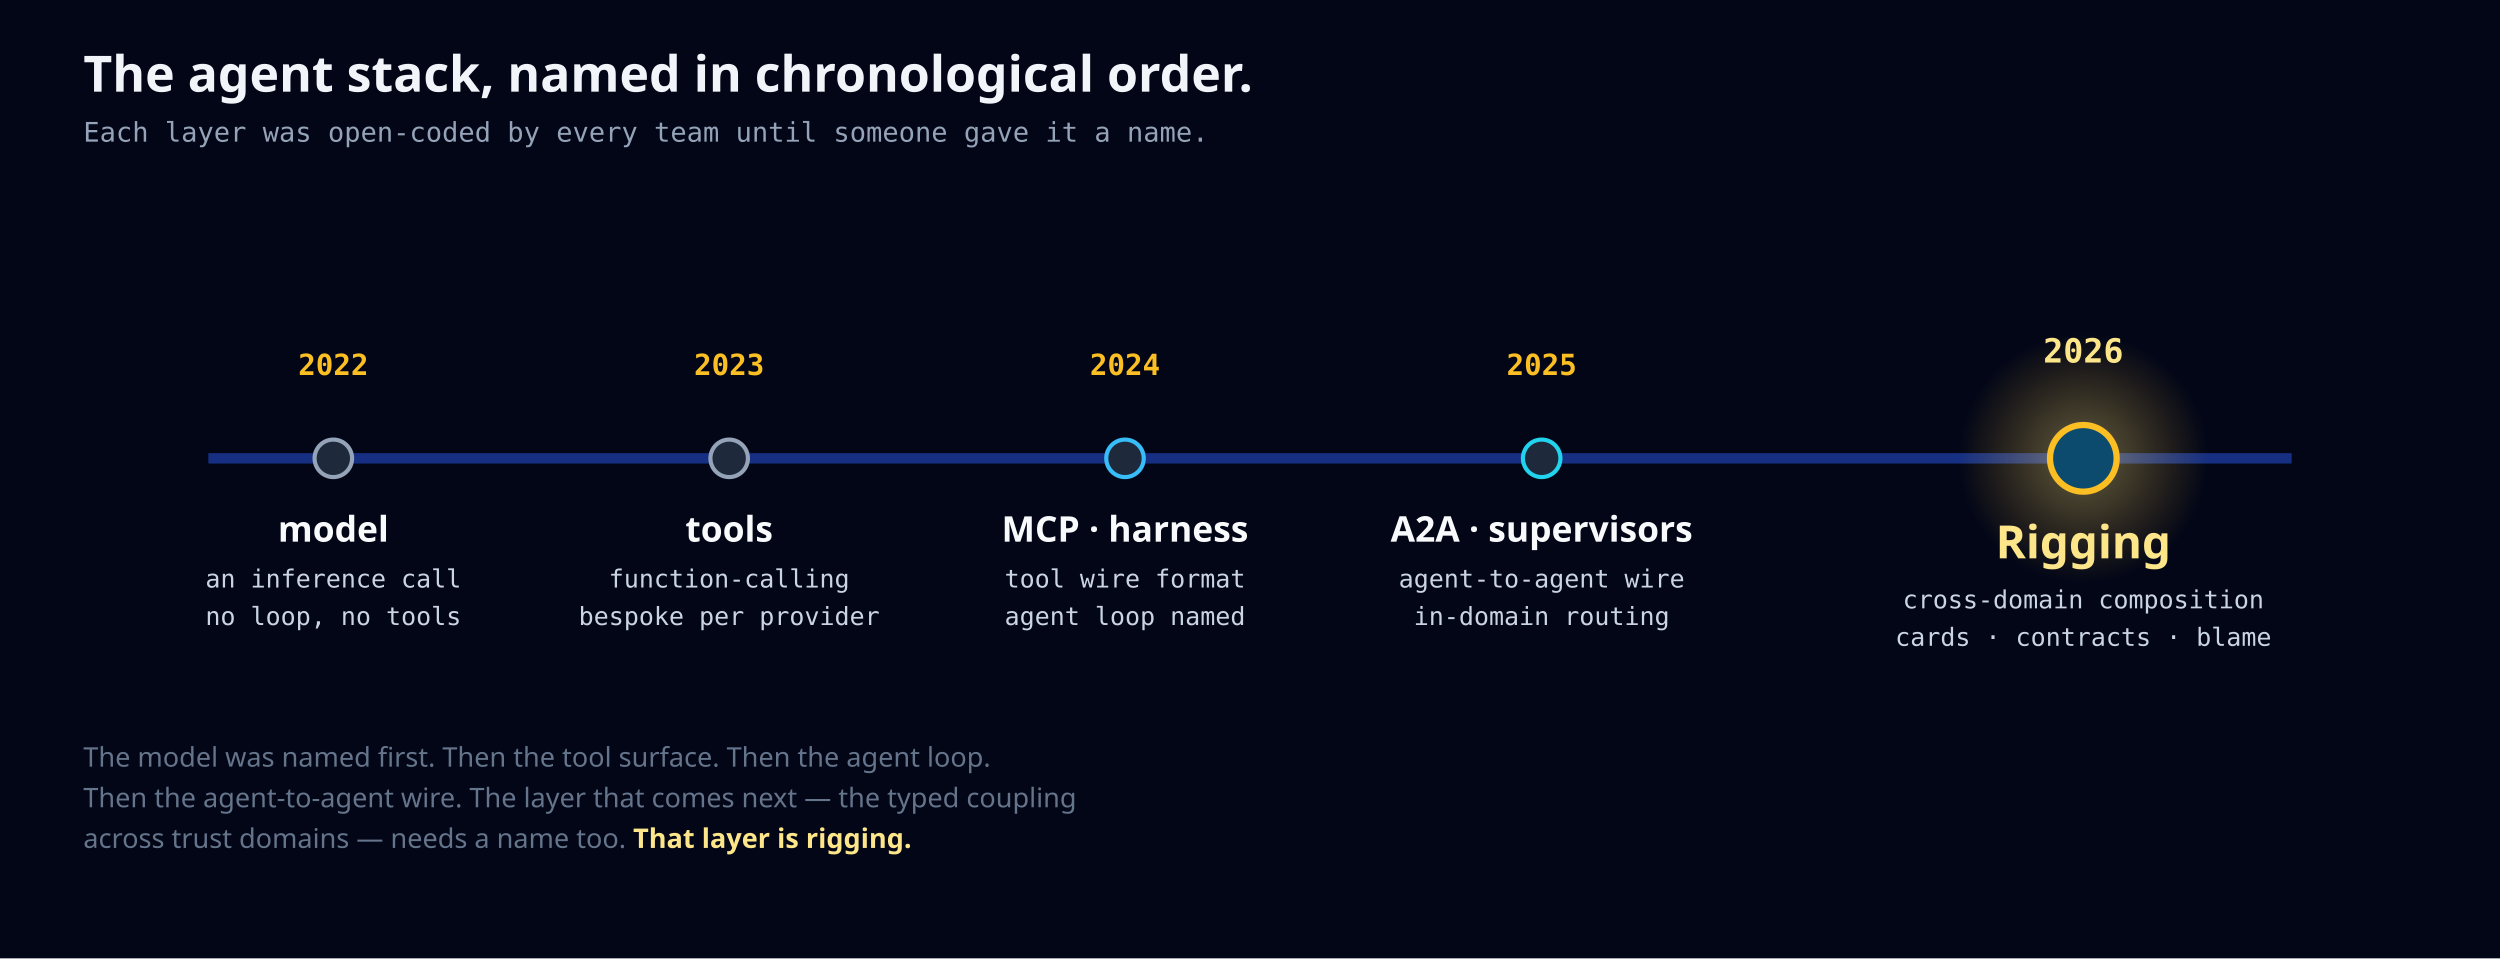
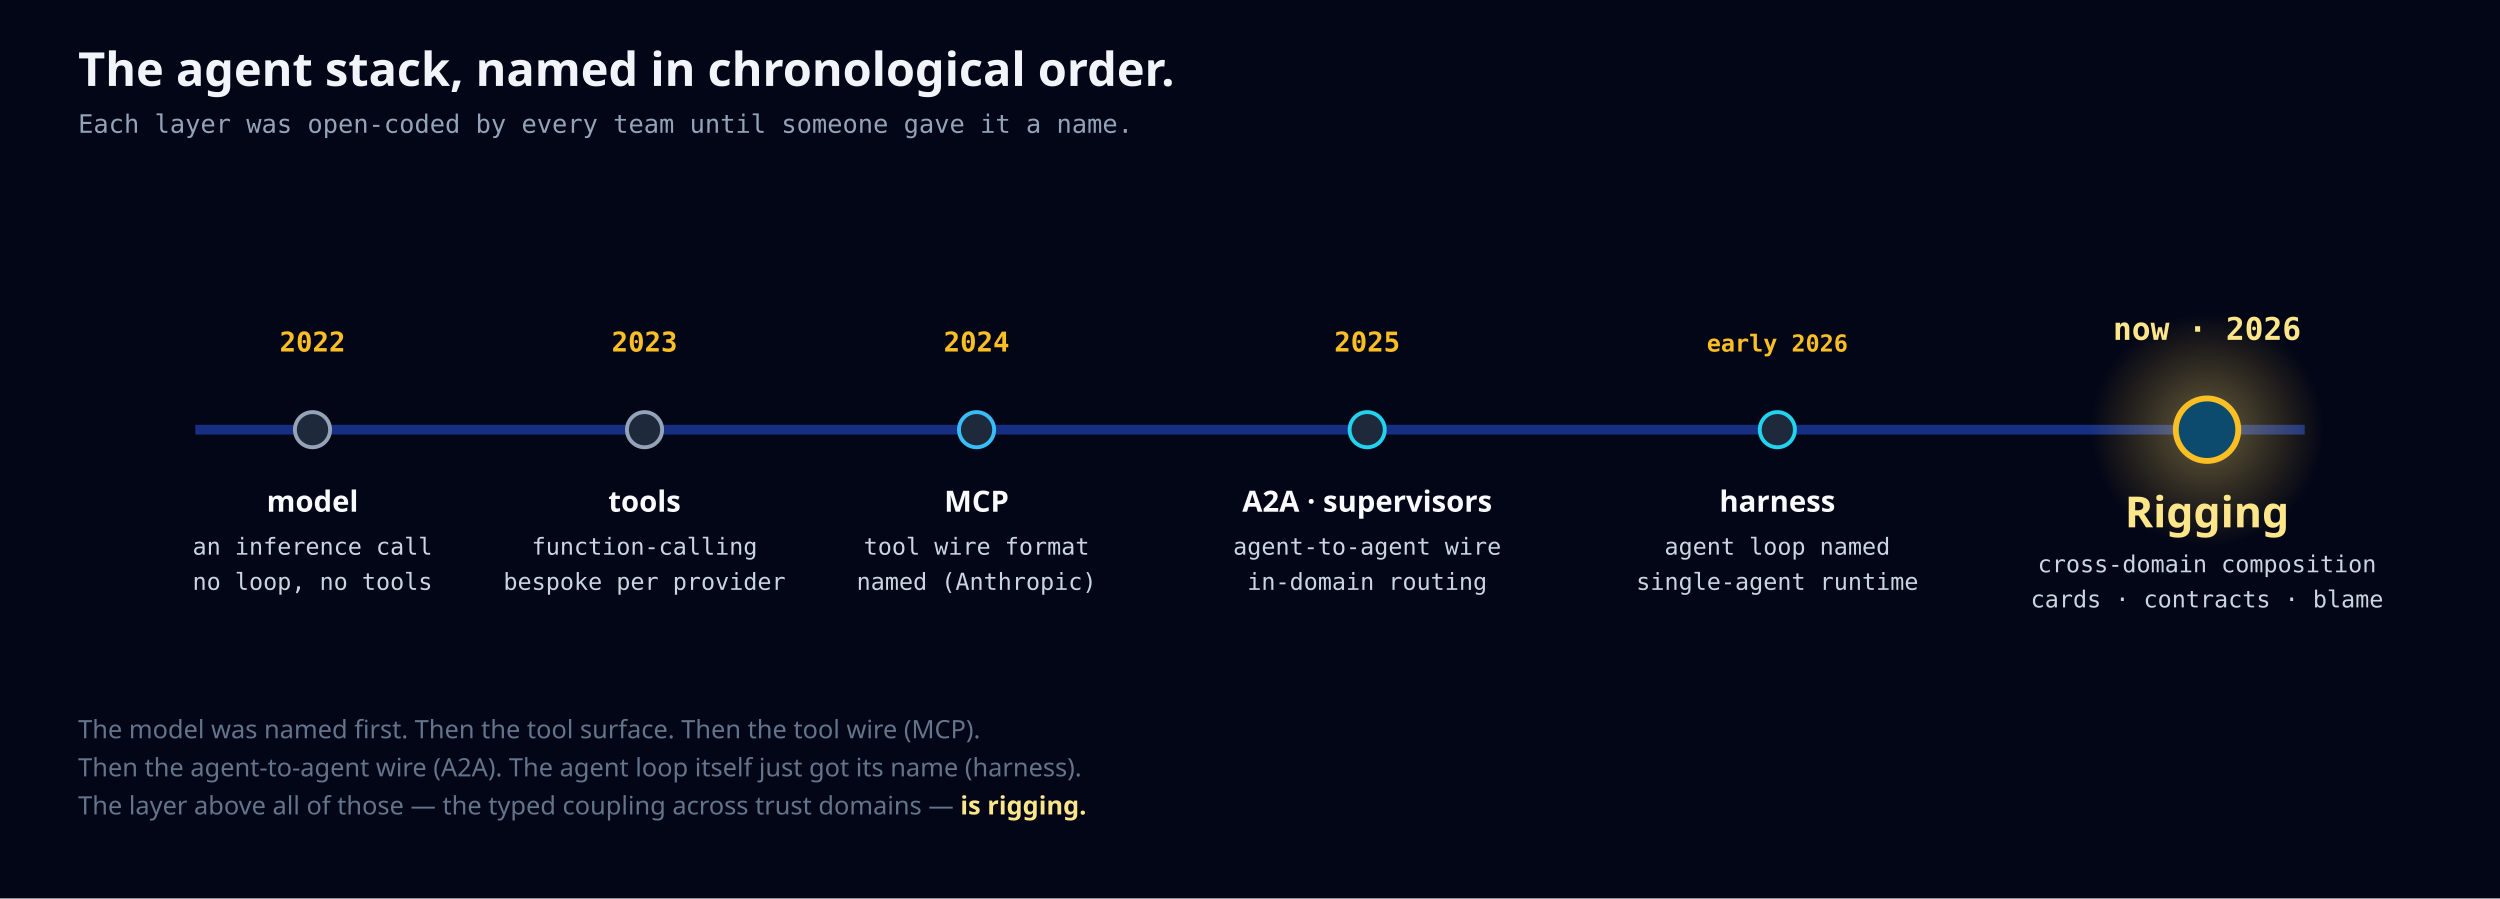
- <svg xmlns="http://www.w3.org/2000/svg" viewBox="0 0 1200 460" width="1200" height="460" role="img" aria-label="Timeline of the agent infrastructure stack 2022 to 2026">
+ <svg xmlns="http://www.w3.org/2000/svg" viewBox="0 0 1280 460" width="1280" height="460" role="img" aria-label="Timeline of the agent infrastructure stack 2022 to 2026">
  <defs>
    <linearGradient id="ridge" x1="0" x2="1" y1="0" y2="0">
      <stop offset="0%" stop-color="#1e40af" />
      <stop offset="40%" stop-color="#0ea5e9" />
      <stop offset="70%" stop-color="#22d3ee" />
      <stop offset="100%" stop-color="#fbbf24" />
    </linearGradient>
    <radialGradient id="nowGlow" cx="50%" cy="50%" r="50%">
      <stop offset="0%" stop-color="#fde68a" stop-opacity="0.4" />
      <stop offset="100%" stop-color="#fbbf24" stop-opacity="0" />
    </radialGradient>
    <style>
      .h      { fill:#f1f5f9; font: 700 24px ui-sans-serif, system-ui, sans-serif; }
      .sub    { fill:#94a3b8; font: 13px ui-monospace, monospace; }
      .year   { fill:#fbbf24; font: 700 14px ui-monospace, monospace; }
+       .yearSm { fill:#fbbf24; font: 700 12px ui-monospace, monospace; }
      .yearNow{ fill:#fde68a; font: 700 16px ui-monospace, monospace; }
      .lbl    { fill:#f8fafc; font: 600 17px ui-sans-serif, system-ui, sans-serif; }
+       .lblSm  { fill:#f8fafc; font: 600 15px ui-sans-serif, system-ui, sans-serif; }
      .lblNow { fill:#fde68a; font: 800 22px ui-sans-serif, system-ui, sans-serif; }
      .desc   { fill:#cbd5e1; font: 12px ui-monospace, monospace; }
      .cap    { fill:#64748b; font: 13px ui-sans-serif, system-ui, sans-serif; }
    </style>
  </defs>
-   <rect width="1200" height="460" fill="#020617" />
+   <rect width="1280" height="460" fill="#020617" />
  <text x="40" y="44" class="h">The agent stack, named in chronological order.</text>
  <text x="40" y="68" class="sub">Each layer was open-coded by every team until someone gave it a name.</text>
-   <line x1="100" y1="220" x2="1100" y2="220" stroke="#1e40af" stroke-width="5" opacity="0.7" />
-   <line x1="100" y1="220" x2="1100" y2="220" stroke="url(#ridge)" stroke-width="3" />
+   <line x1="100" y1="220" x2="1180" y2="220" stroke="#1e40af" stroke-width="5" opacity="0.7" />
+   <line x1="100" y1="220" x2="1180" y2="220" stroke="url(#ridge)" stroke-width="3" />
  <g>
    <circle cx="160" cy="220" r="9" fill="#1e293b" stroke="#94a3b8" stroke-width="2" />
    <text x="160" y="180" text-anchor="middle" class="year">2022</text>
-     <text x="160" y="260" text-anchor="middle" class="lbl">model</text>
-     <text x="160" y="282" text-anchor="middle" class="desc">an inference call</text>
-     <text x="160" y="300" text-anchor="middle" class="desc">no loop, no tools</text>
+     <text x="160" y="262" text-anchor="middle" class="lblSm">model</text>
+     <text x="160" y="284" text-anchor="middle" class="desc">an inference call</text>
+     <text x="160" y="302" text-anchor="middle" class="desc">no loop, no tools</text>
  </g>
  <g>
-     <circle cx="350" cy="220" r="9" fill="#1e293b" stroke="#94a3b8" stroke-width="2" />
-     <text x="350" y="180" text-anchor="middle" class="year">2023</text>
-     <text x="350" y="260" text-anchor="middle" class="lbl">tools</text>
-     <text x="350" y="282" text-anchor="middle" class="desc">function-calling</text>
-     <text x="350" y="300" text-anchor="middle" class="desc">bespoke per provider</text>
+     <circle cx="330" cy="220" r="9" fill="#1e293b" stroke="#94a3b8" stroke-width="2" />
+     <text x="330" y="180" text-anchor="middle" class="year">2023</text>
+     <text x="330" y="262" text-anchor="middle" class="lblSm">tools</text>
+     <text x="330" y="284" text-anchor="middle" class="desc">function-calling</text>
+     <text x="330" y="302" text-anchor="middle" class="desc">bespoke per provider</text>
  </g>
  <g>
-     <circle cx="540" cy="220" r="9" fill="#1e293b" stroke="#38bdf8" stroke-width="2" />
-     <text x="540" y="180" text-anchor="middle" class="year">2024</text>
-     <text x="540" y="260" text-anchor="middle" class="lbl">MCP · harness</text>
-     <text x="540" y="282" text-anchor="middle" class="desc">tool wire format</text>
-     <text x="540" y="300" text-anchor="middle" class="desc">agent loop named</text>
+     <circle cx="500" cy="220" r="9" fill="#1e293b" stroke="#38bdf8" stroke-width="2" />
+     <text x="500" y="180" text-anchor="middle" class="year">2024</text>
+     <text x="500" y="262" text-anchor="middle" class="lblSm">MCP</text>
+     <text x="500" y="284" text-anchor="middle" class="desc">tool wire format</text>
+     <text x="500" y="302" text-anchor="middle" class="desc">named (Anthropic)</text>
  </g>
  <g>
-     <circle cx="740" cy="220" r="9" fill="#1e293b" stroke="#22d3ee" stroke-width="2" />
-     <text x="740" y="180" text-anchor="middle" class="year">2025</text>
-     <text x="740" y="260" text-anchor="middle" class="lbl">A2A · supervisors</text>
-     <text x="740" y="282" text-anchor="middle" class="desc">agent-to-agent wire</text>
-     <text x="740" y="300" text-anchor="middle" class="desc">in-domain routing</text>
+     <circle cx="700" cy="220" r="9" fill="#1e293b" stroke="#22d3ee" stroke-width="2" />
+     <text x="700" y="180" text-anchor="middle" class="year">2025</text>
+     <text x="700" y="262" text-anchor="middle" class="lblSm">A2A · supervisors</text>
+     <text x="700" y="284" text-anchor="middle" class="desc">agent-to-agent wire</text>
+     <text x="700" y="302" text-anchor="middle" class="desc">in-domain routing</text>
  </g>
  <g>
-     <circle cx="1000" cy="220" r="60" fill="url(#nowGlow)" />
-     <circle cx="1000" cy="220" r="16" fill="#0c4a6e" stroke="#fbbf24" stroke-width="3">
+     <circle cx="910" cy="220" r="9" fill="#1e293b" stroke="#22d3ee" stroke-width="2" />
+     <text x="910" y="180" text-anchor="middle" class="yearSm">early 2026</text>
+     <text x="910" y="262" text-anchor="middle" class="lblSm">harness</text>
+     <text x="910" y="284" text-anchor="middle" class="desc">agent loop named</text>
+     <text x="910" y="302" text-anchor="middle" class="desc">single-agent runtime</text>
+   </g>
+   <g>
+     <circle cx="1130" cy="220" r="60" fill="url(#nowGlow)" />
+     <circle cx="1130" cy="220" r="16" fill="#0c4a6e" stroke="#fbbf24" stroke-width="3">
      <animate attributeName="r" values="14;18;14" dur="2.4s" repeatCount="indefinite" />
    </circle>
-     <text x="1000" y="174" text-anchor="middle" class="yearNow">2026</text>
-     <text x="1000" y="268" text-anchor="middle" class="lblNow">Rigging</text>
-     <text x="1000" y="292" text-anchor="middle" class="desc">cross-domain composition</text>
-     <text x="1000" y="310" text-anchor="middle" class="desc">cards · contracts · blame</text>
+     <text x="1130" y="174" text-anchor="middle" class="yearNow">now · 2026</text>
+     <text x="1130" y="270" text-anchor="middle" class="lblNow">Rigging</text>
+     <text x="1130" y="293" text-anchor="middle" class="desc">cross-domain composition</text>
+     <text x="1130" y="311" text-anchor="middle" class="desc">cards · contracts · blame</text>
  </g>
-   <text x="40" y="368" class="cap">
-     <tspan x="40" dy="0">The model was named first. Then the tool surface. Then the agent loop.</tspan>
-     <tspan x="40" dy="1.5em">Then the agent-to-agent wire. The layer that comes next — the typed coupling</tspan>
-     <tspan x="40" dy="1.5em">across trust domains — needs a name too. <tspan fill="#fde68a" font-weight="700">That layer is rigging.</tspan>
+   <text x="40" y="378" class="cap">
+     <tspan x="40" dy="0">The model was named first. Then the tool surface. Then the tool wire (MCP).</tspan>
+     <tspan x="40" dy="1.5em">Then the agent-to-agent wire (A2A). The agent loop itself just got its name (harness).</tspan>
+     <tspan x="40" dy="1.5em">The layer above all of those — the typed coupling across trust domains — <tspan fill="#fde68a" font-weight="700">is rigging.</tspan>
    </tspan>
  </text>
</svg>
